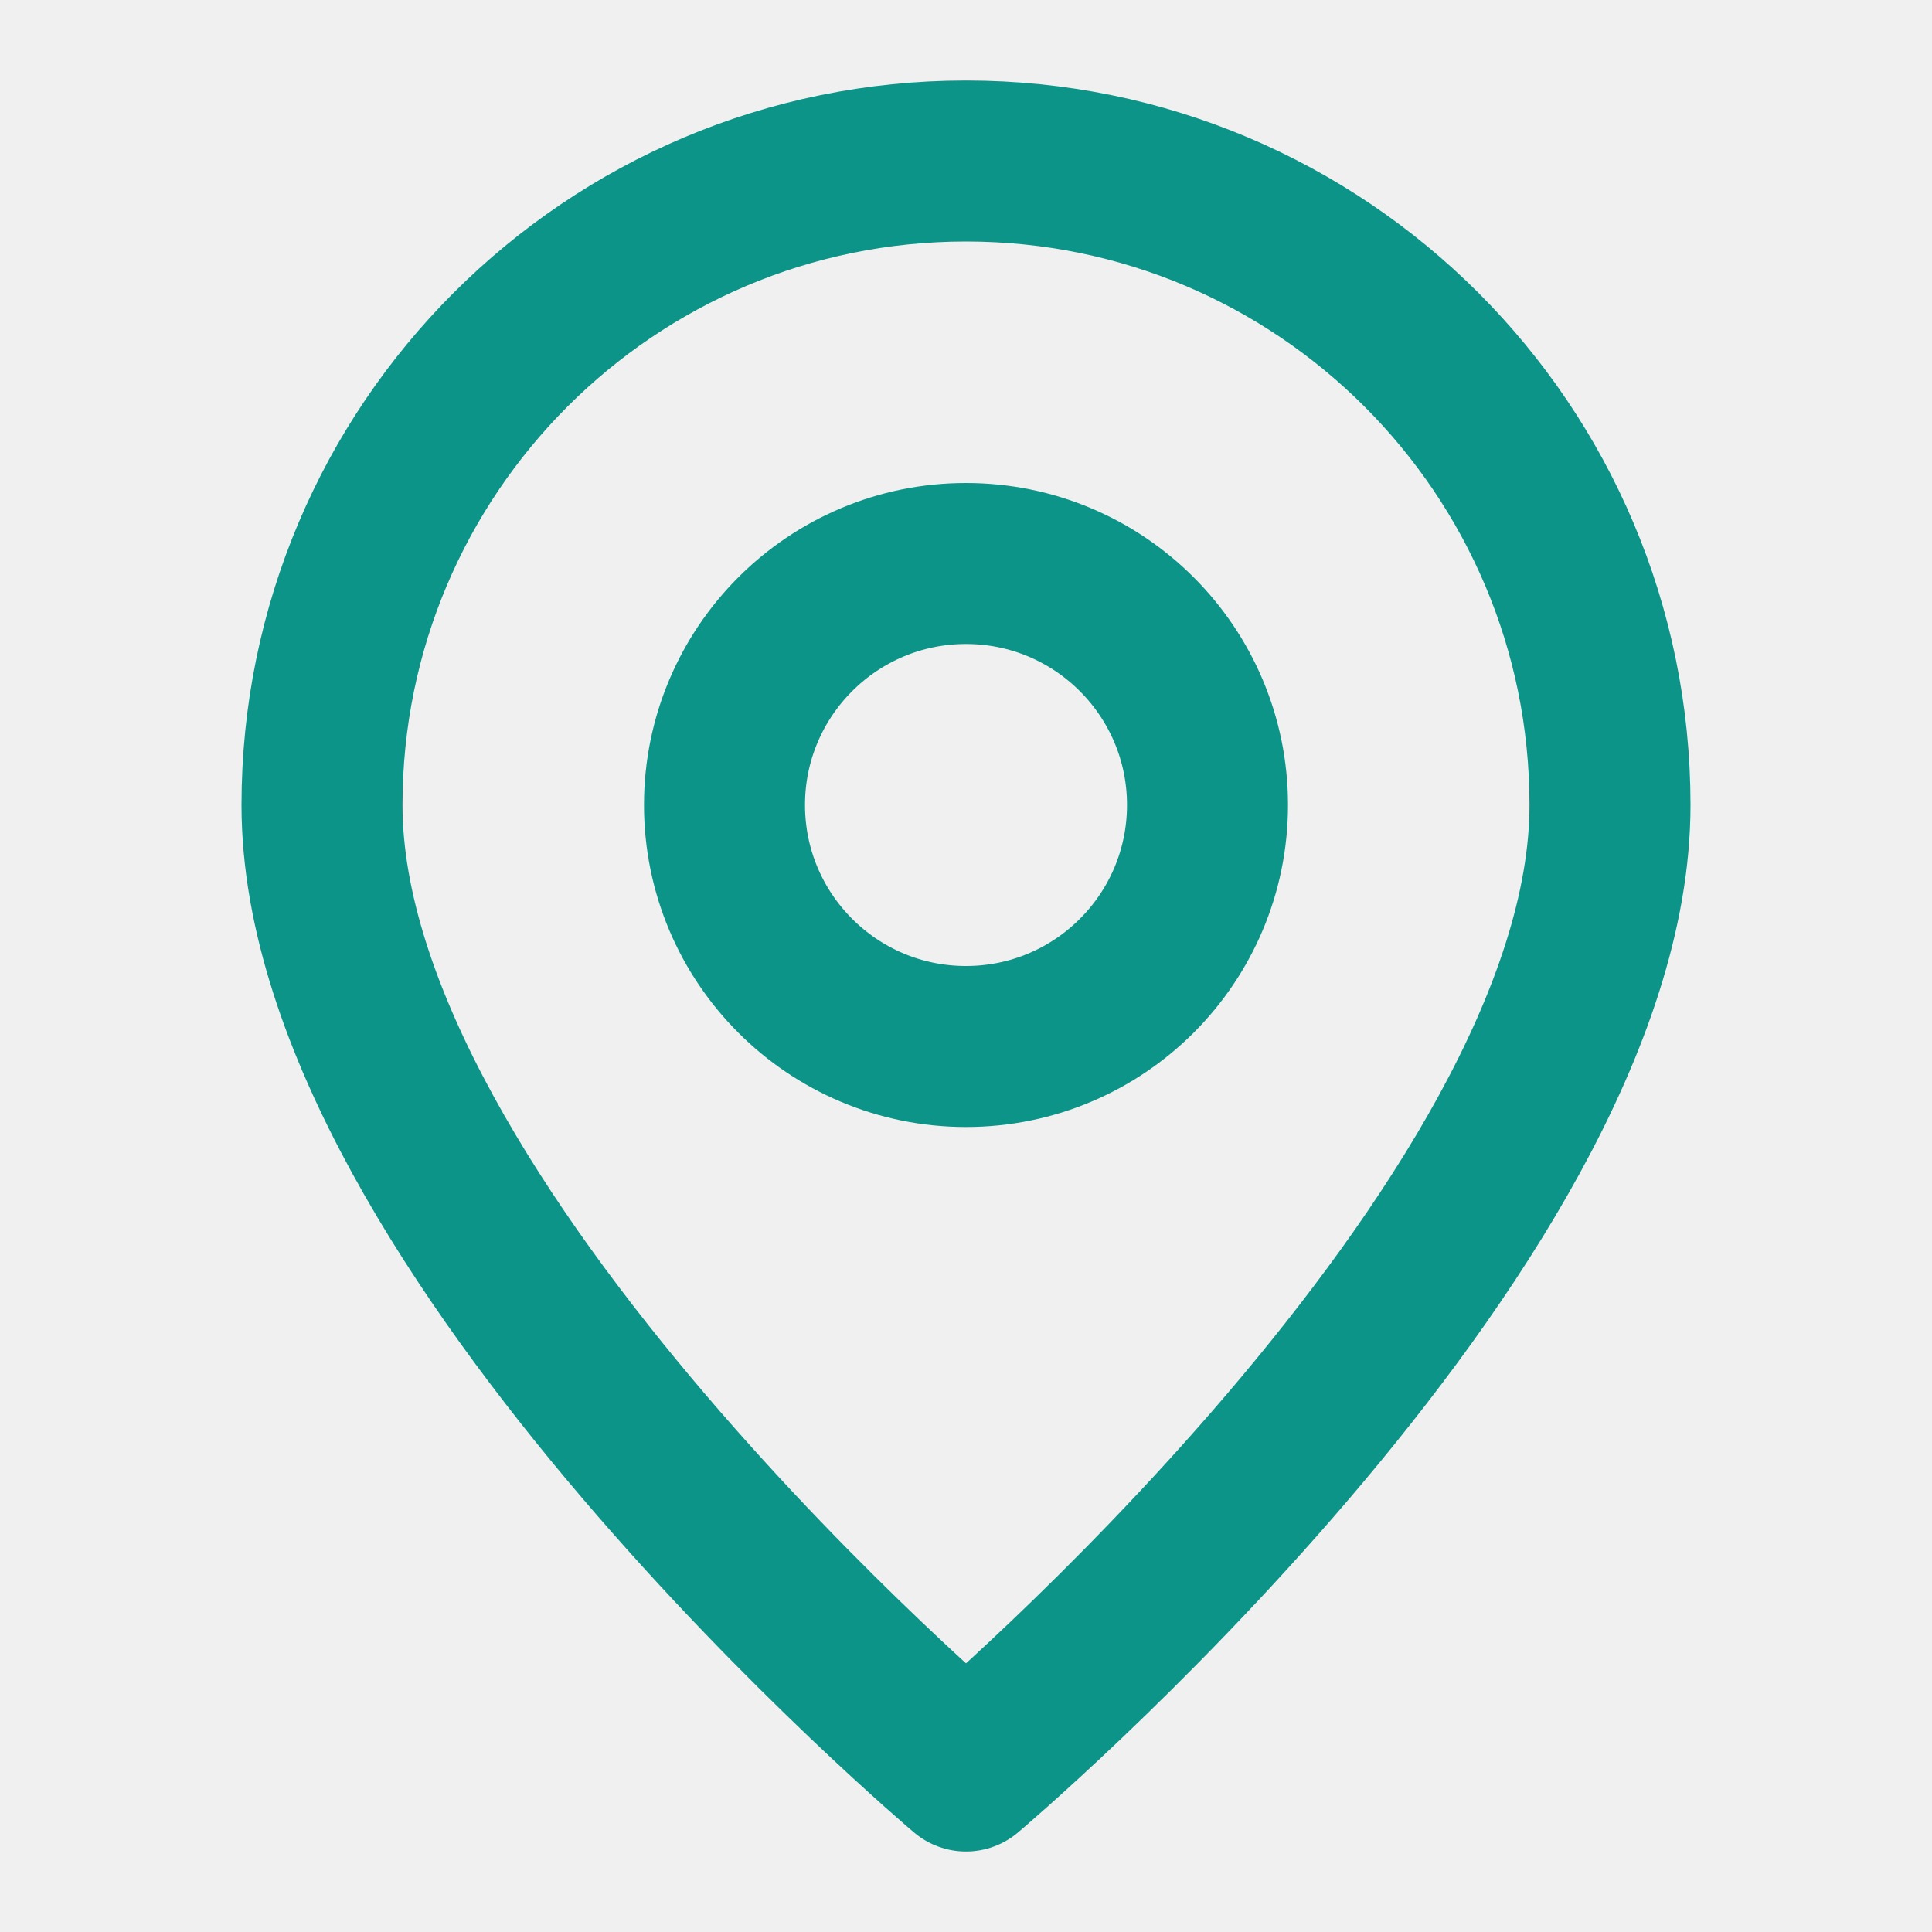
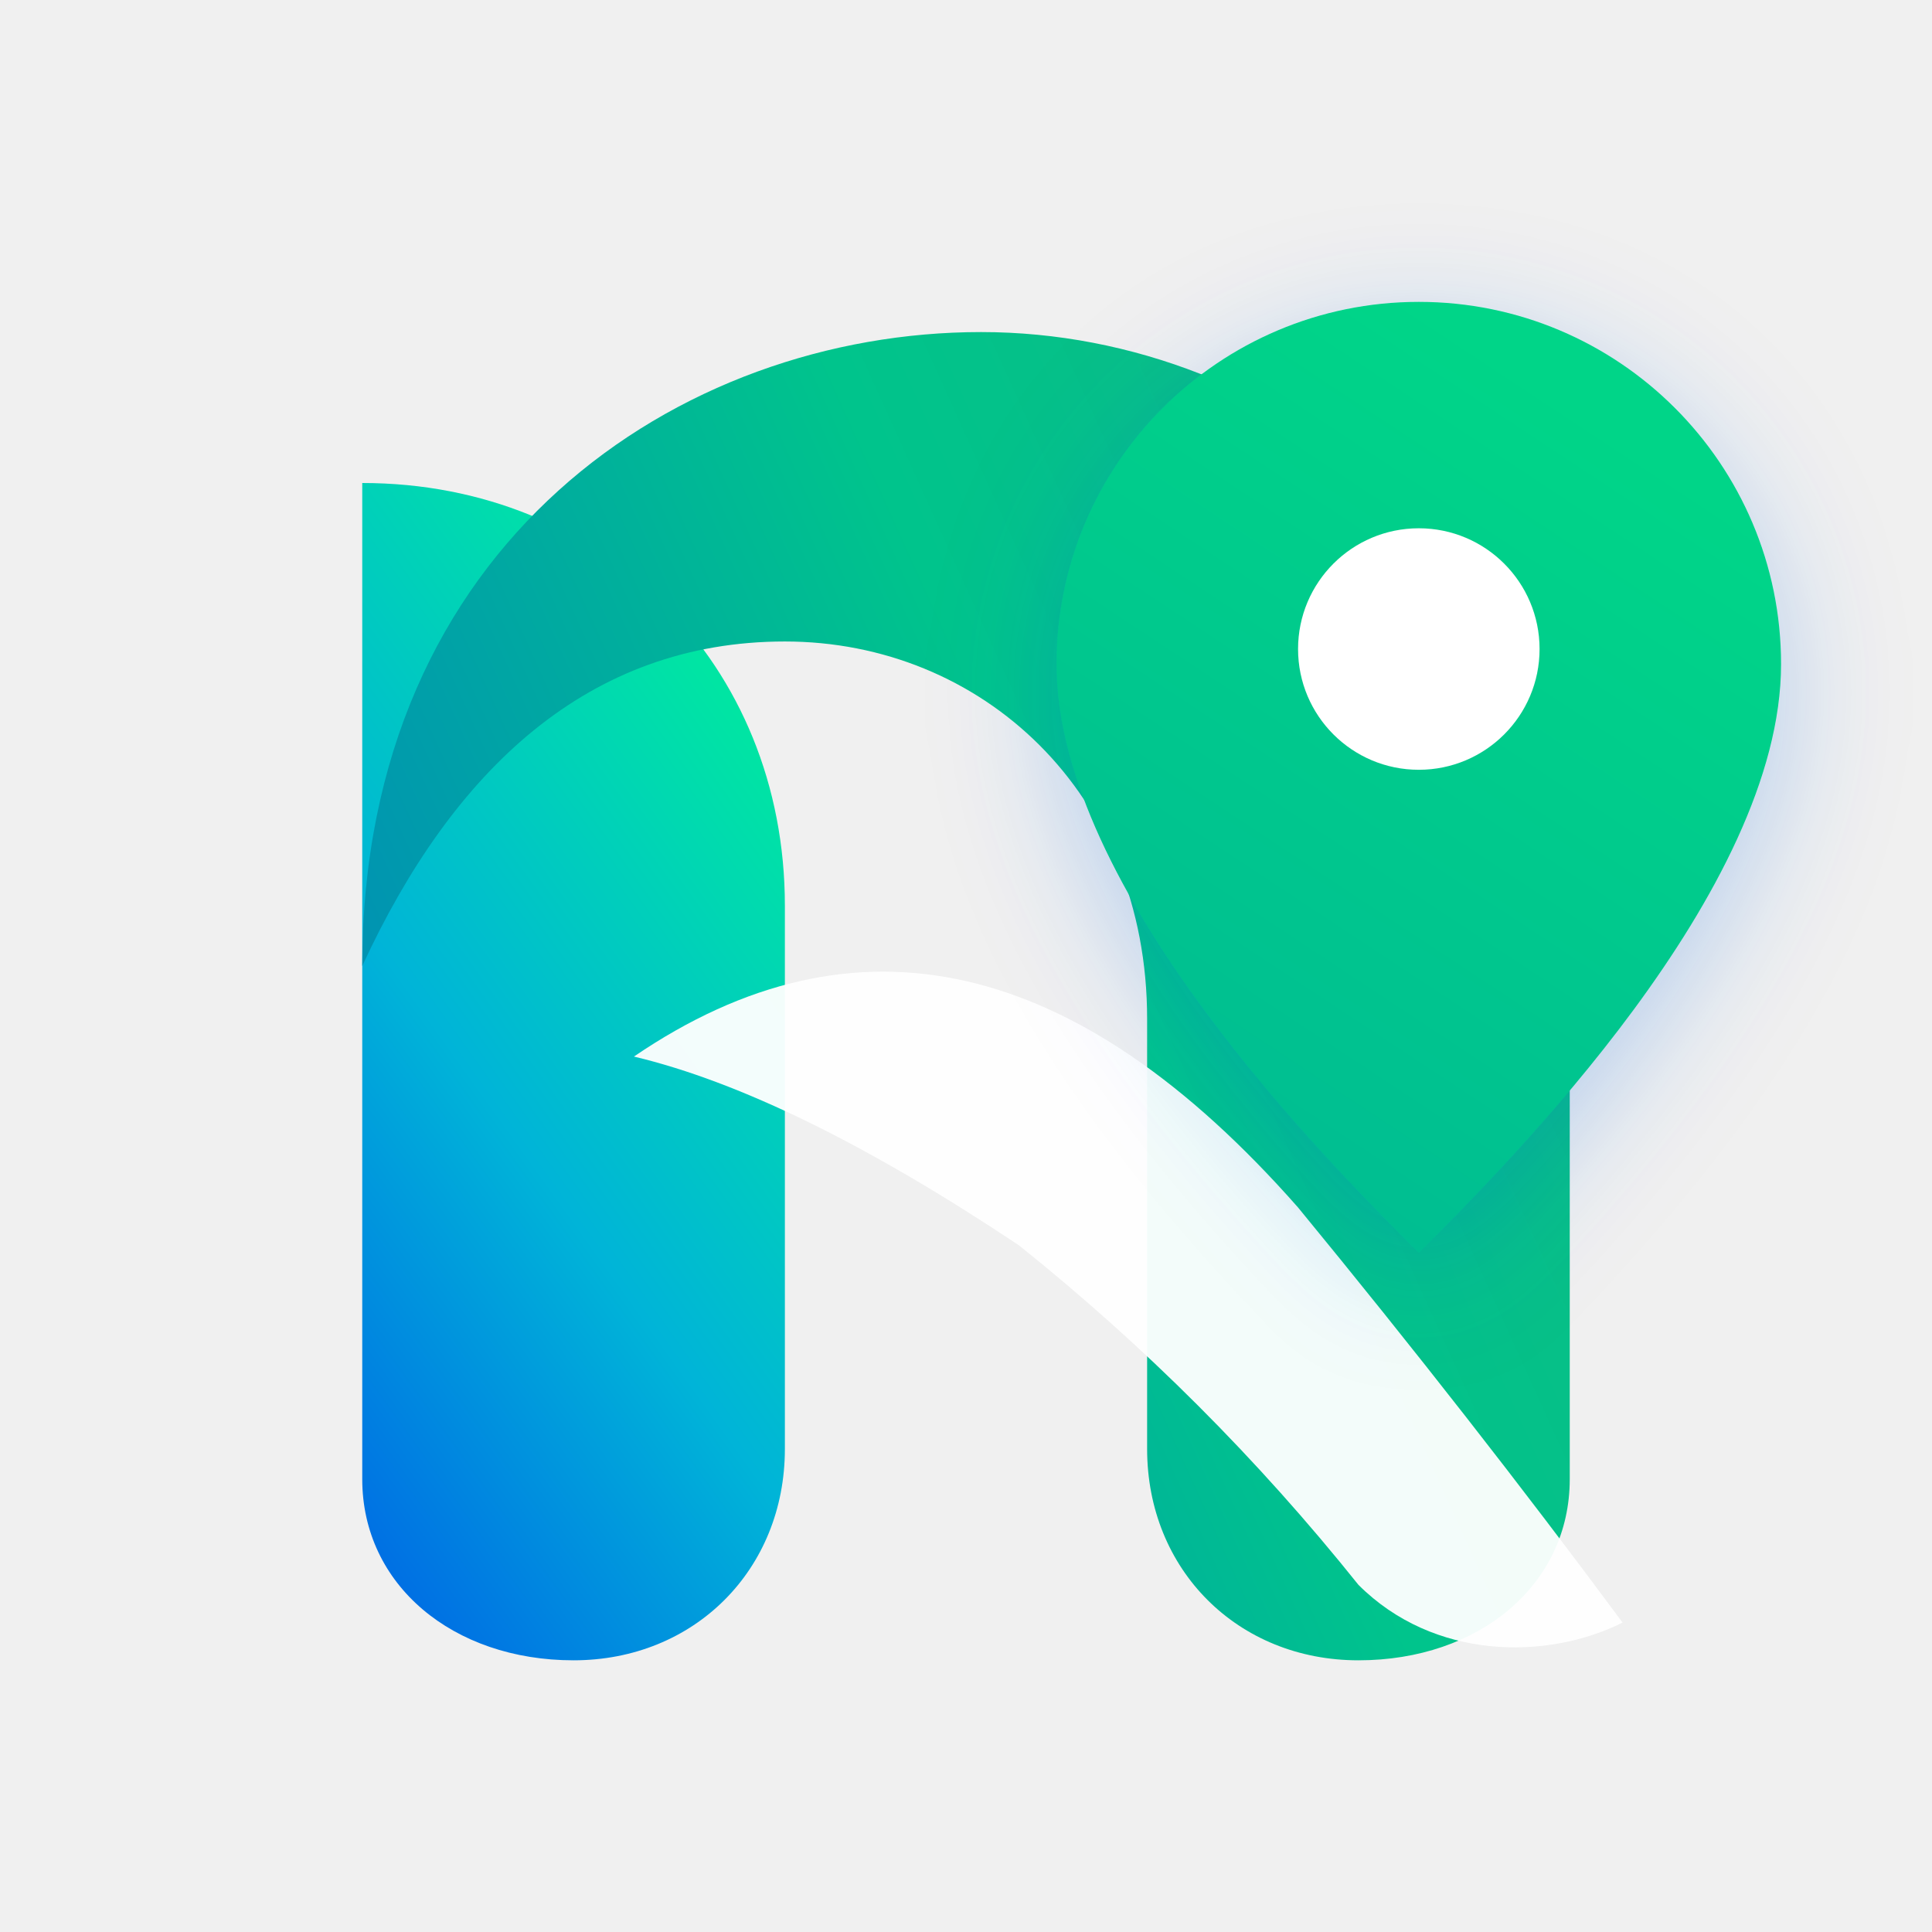
- <svg xmlns="http://www.w3.org/2000/svg" viewBox="0 0 24 24" fill="none" stroke="#0d9488" stroke-width="2" stroke-linecap="round" stroke-linejoin="round">
-   <path d="M12 2a8 8 0 0 0-8 8c0 5.25 8 12 8 12s8-6.75 8-12a8 8 0 0 0-8-8z" />
-   <circle cx="12" cy="10" r="3" />
+ <svg xmlns="http://www.w3.org/2000/svg" viewBox="0 0 512 512" fill="none">
+   <defs>
+     <linearGradient id="nvBlueGrad" x1="0%" y1="100%" x2="50%" y2="0%">
+       <stop offset="0%" stop-color="#0062E6" />
+       <stop offset="50%" stop-color="#00B4D8" />
+       <stop offset="100%" stop-color="#00E5A3" />
+     </linearGradient>
+     <linearGradient id="nvGreenGrad" x1="0%" y1="50%" x2="100%" y2="0%">
+       <stop offset="0%" stop-color="#0092B3" />
+       <stop offset="50%" stop-color="#00C48C" />
+       <stop offset="100%" stop-color="#10B981" />
+     </linearGradient>
+     <linearGradient id="nvPinGrad" x1="0%" y1="100%" x2="50%" y2="0%">
+       <stop offset="0%" stop-color="#00B894" />
+       <stop offset="100%" stop-color="#05D588" />
+     </linearGradient>
+     <filter id="nvShadow" x="-10%" y="-10%" width="120%" height="120%" filterUnits="userSpaceOnUse">
+       <feDropShadow dx="0" dy="8" stdDeviation="16" flood-color="#0062E6" flood-opacity="0.25" />
+     </filter>
+   </defs>
+   <path d="M96 392 C96 420 120 440 152 440 C184 440 208 416 208 384 L208 240 C208 176 160 128 96 128 C96 220 96 340 96 392 Z" fill="url(#nvBlueGrad)" />
+   <path d="M96 256 C96 144 180 88 260 88 C340 88 416 150 416 240 L416 392 C416 420 392 440 360 440 C328 440 304 416 304 384 L304 270 C304 210 260 170 208 170 C156 170 120 204 96 256 Z" fill="url(#nvGreenGrad)" />
+   <path d="M168 280 Q256 220 344 320 Q390 376 430 430 C410 440 380 440 360 420 Q320 370 270 330 Q210 290 168 280 Z" fill="#FFFFFF" opacity="0.95" />
+   <g filter="url(#nvShadow)">
+     <path d="M376 80 C323 80 280 123 280 176 C280 236 352 308 376 332 C400 308 472 236 472 176 C472 123 429 80 376 80 Z" fill="url(#nvPinGrad)" />
+     <circle cx="376" cy="172" r="32" fill="#FFFFFF" />
+   </g>
</svg>
